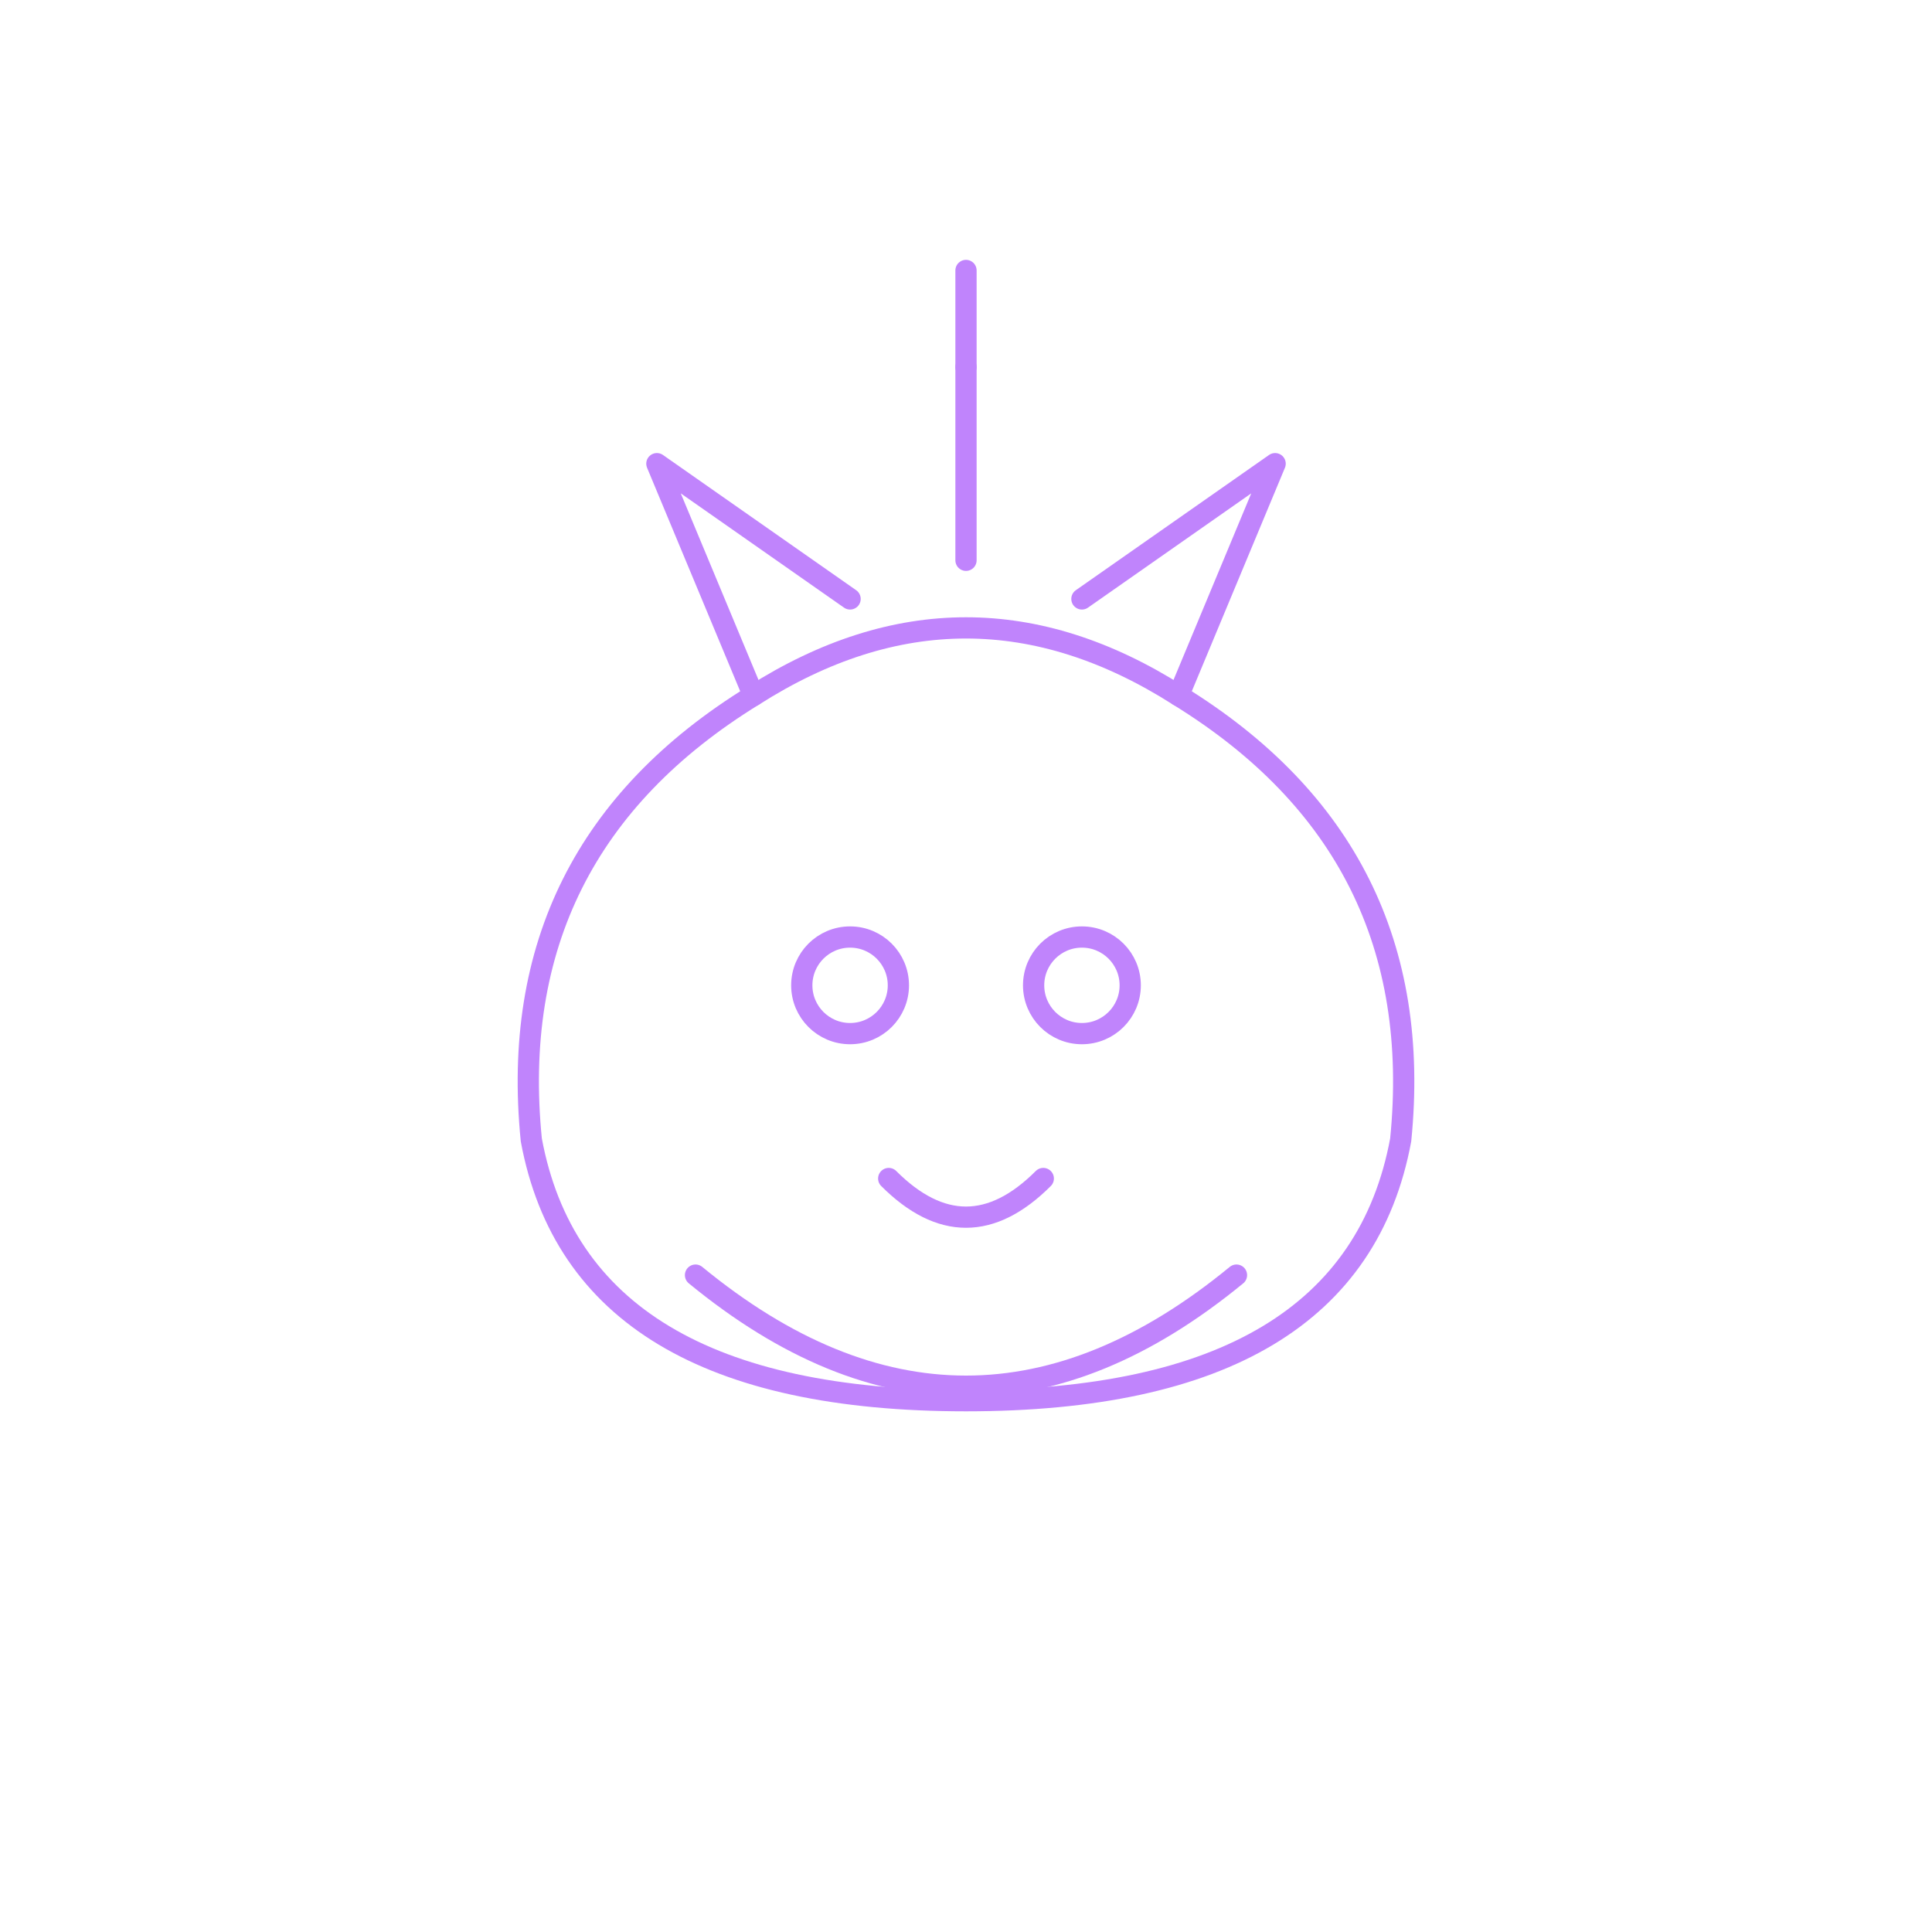
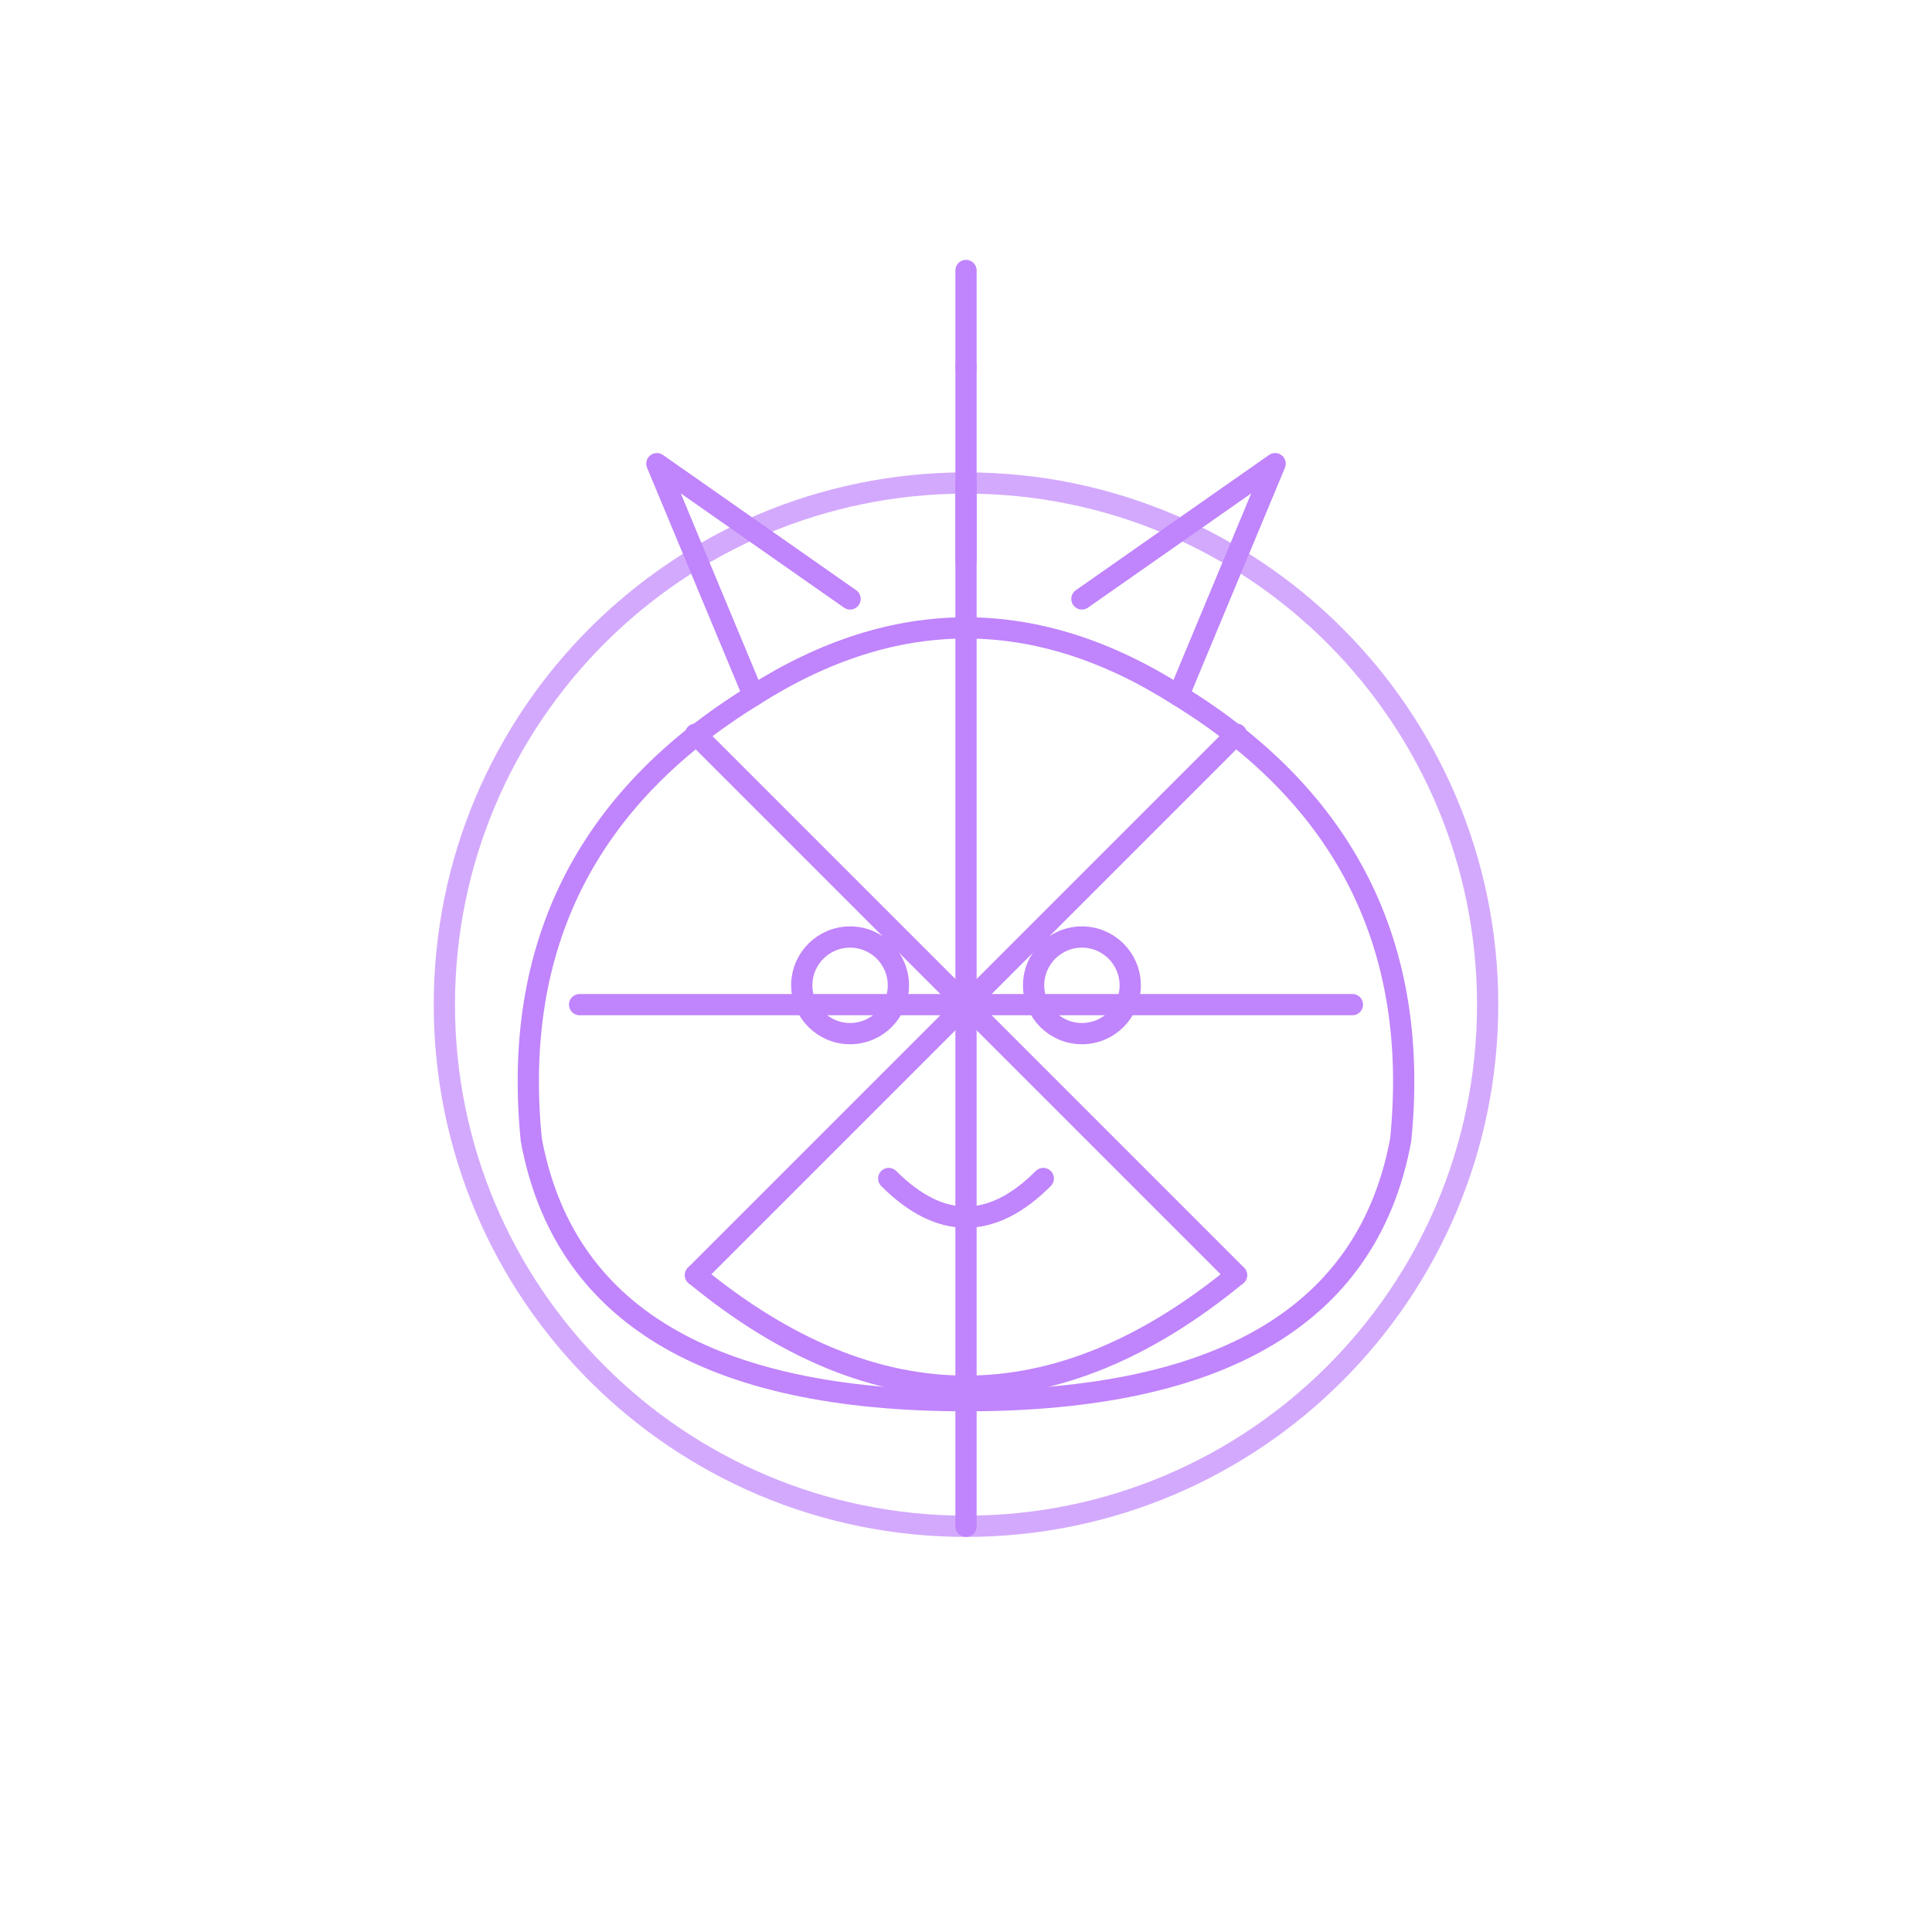
<svg xmlns="http://www.w3.org/2000/svg" viewBox="0 0 200 200" fill="none" stroke="#c084fc" stroke-width="2.2" stroke-linecap="round" stroke-linejoin="round" vector-effect="non-scaling-stroke">
  <path d="M100 145 Q60 145 55 118 Q52 88 78 72 Q100 58 122 72 Q148 88 145 118 Q140 145 100 145 Z" />
  <path d="M78 72 L68 48 L88 62" />
  <path d="M122 72 L132 48 L112 62" />
  <path d="M100 58 L100 38" />
  <line x1="100" y1="38" x2="100" y2="28" />
+   <circle cx="100" cy="104" r="54" opacity="0.7" />
+   <path d="M60 104h80" />
+   <path d="M100 50v108" />
+   <path d="M72 76l56 56" />
+   <path d="M128 76L72 132" />
  <circle cx="88" cy="102" r="5" />
  <circle cx="112" cy="102" r="5" />
  <path d="M92 122 Q100 130 108 122" />
  <path d="M72 132 Q100 155 128 132" />
</svg>
